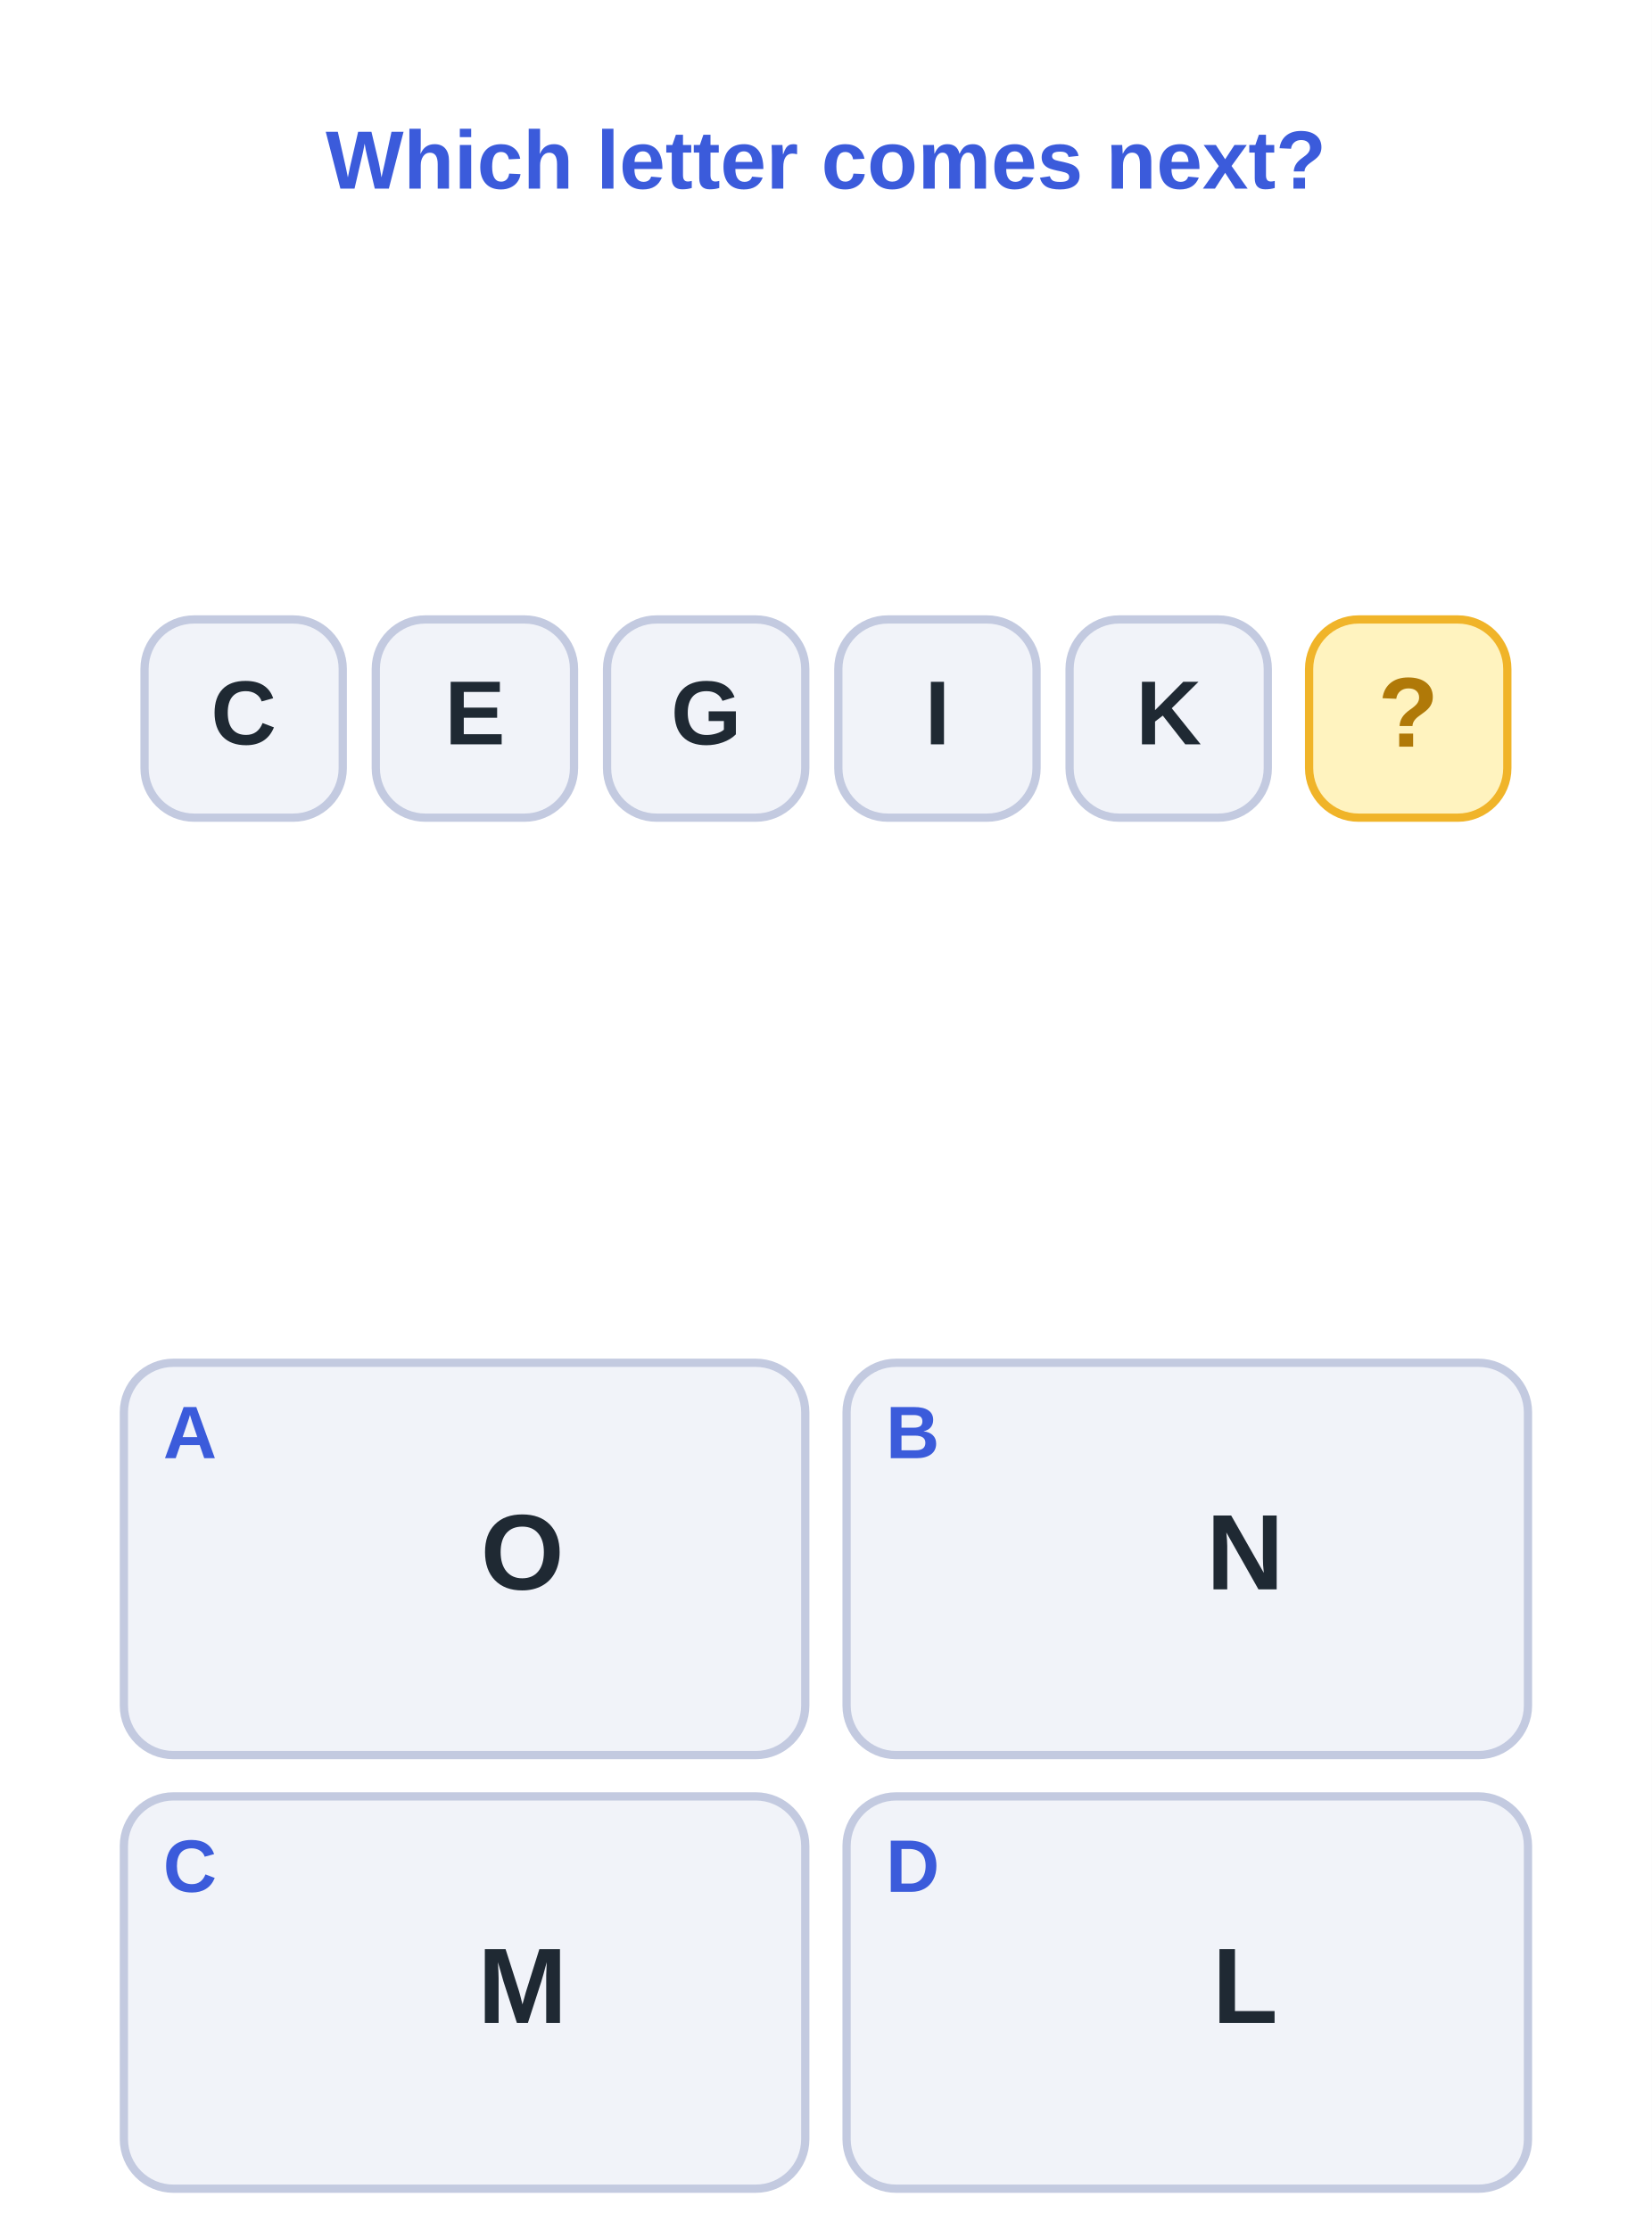
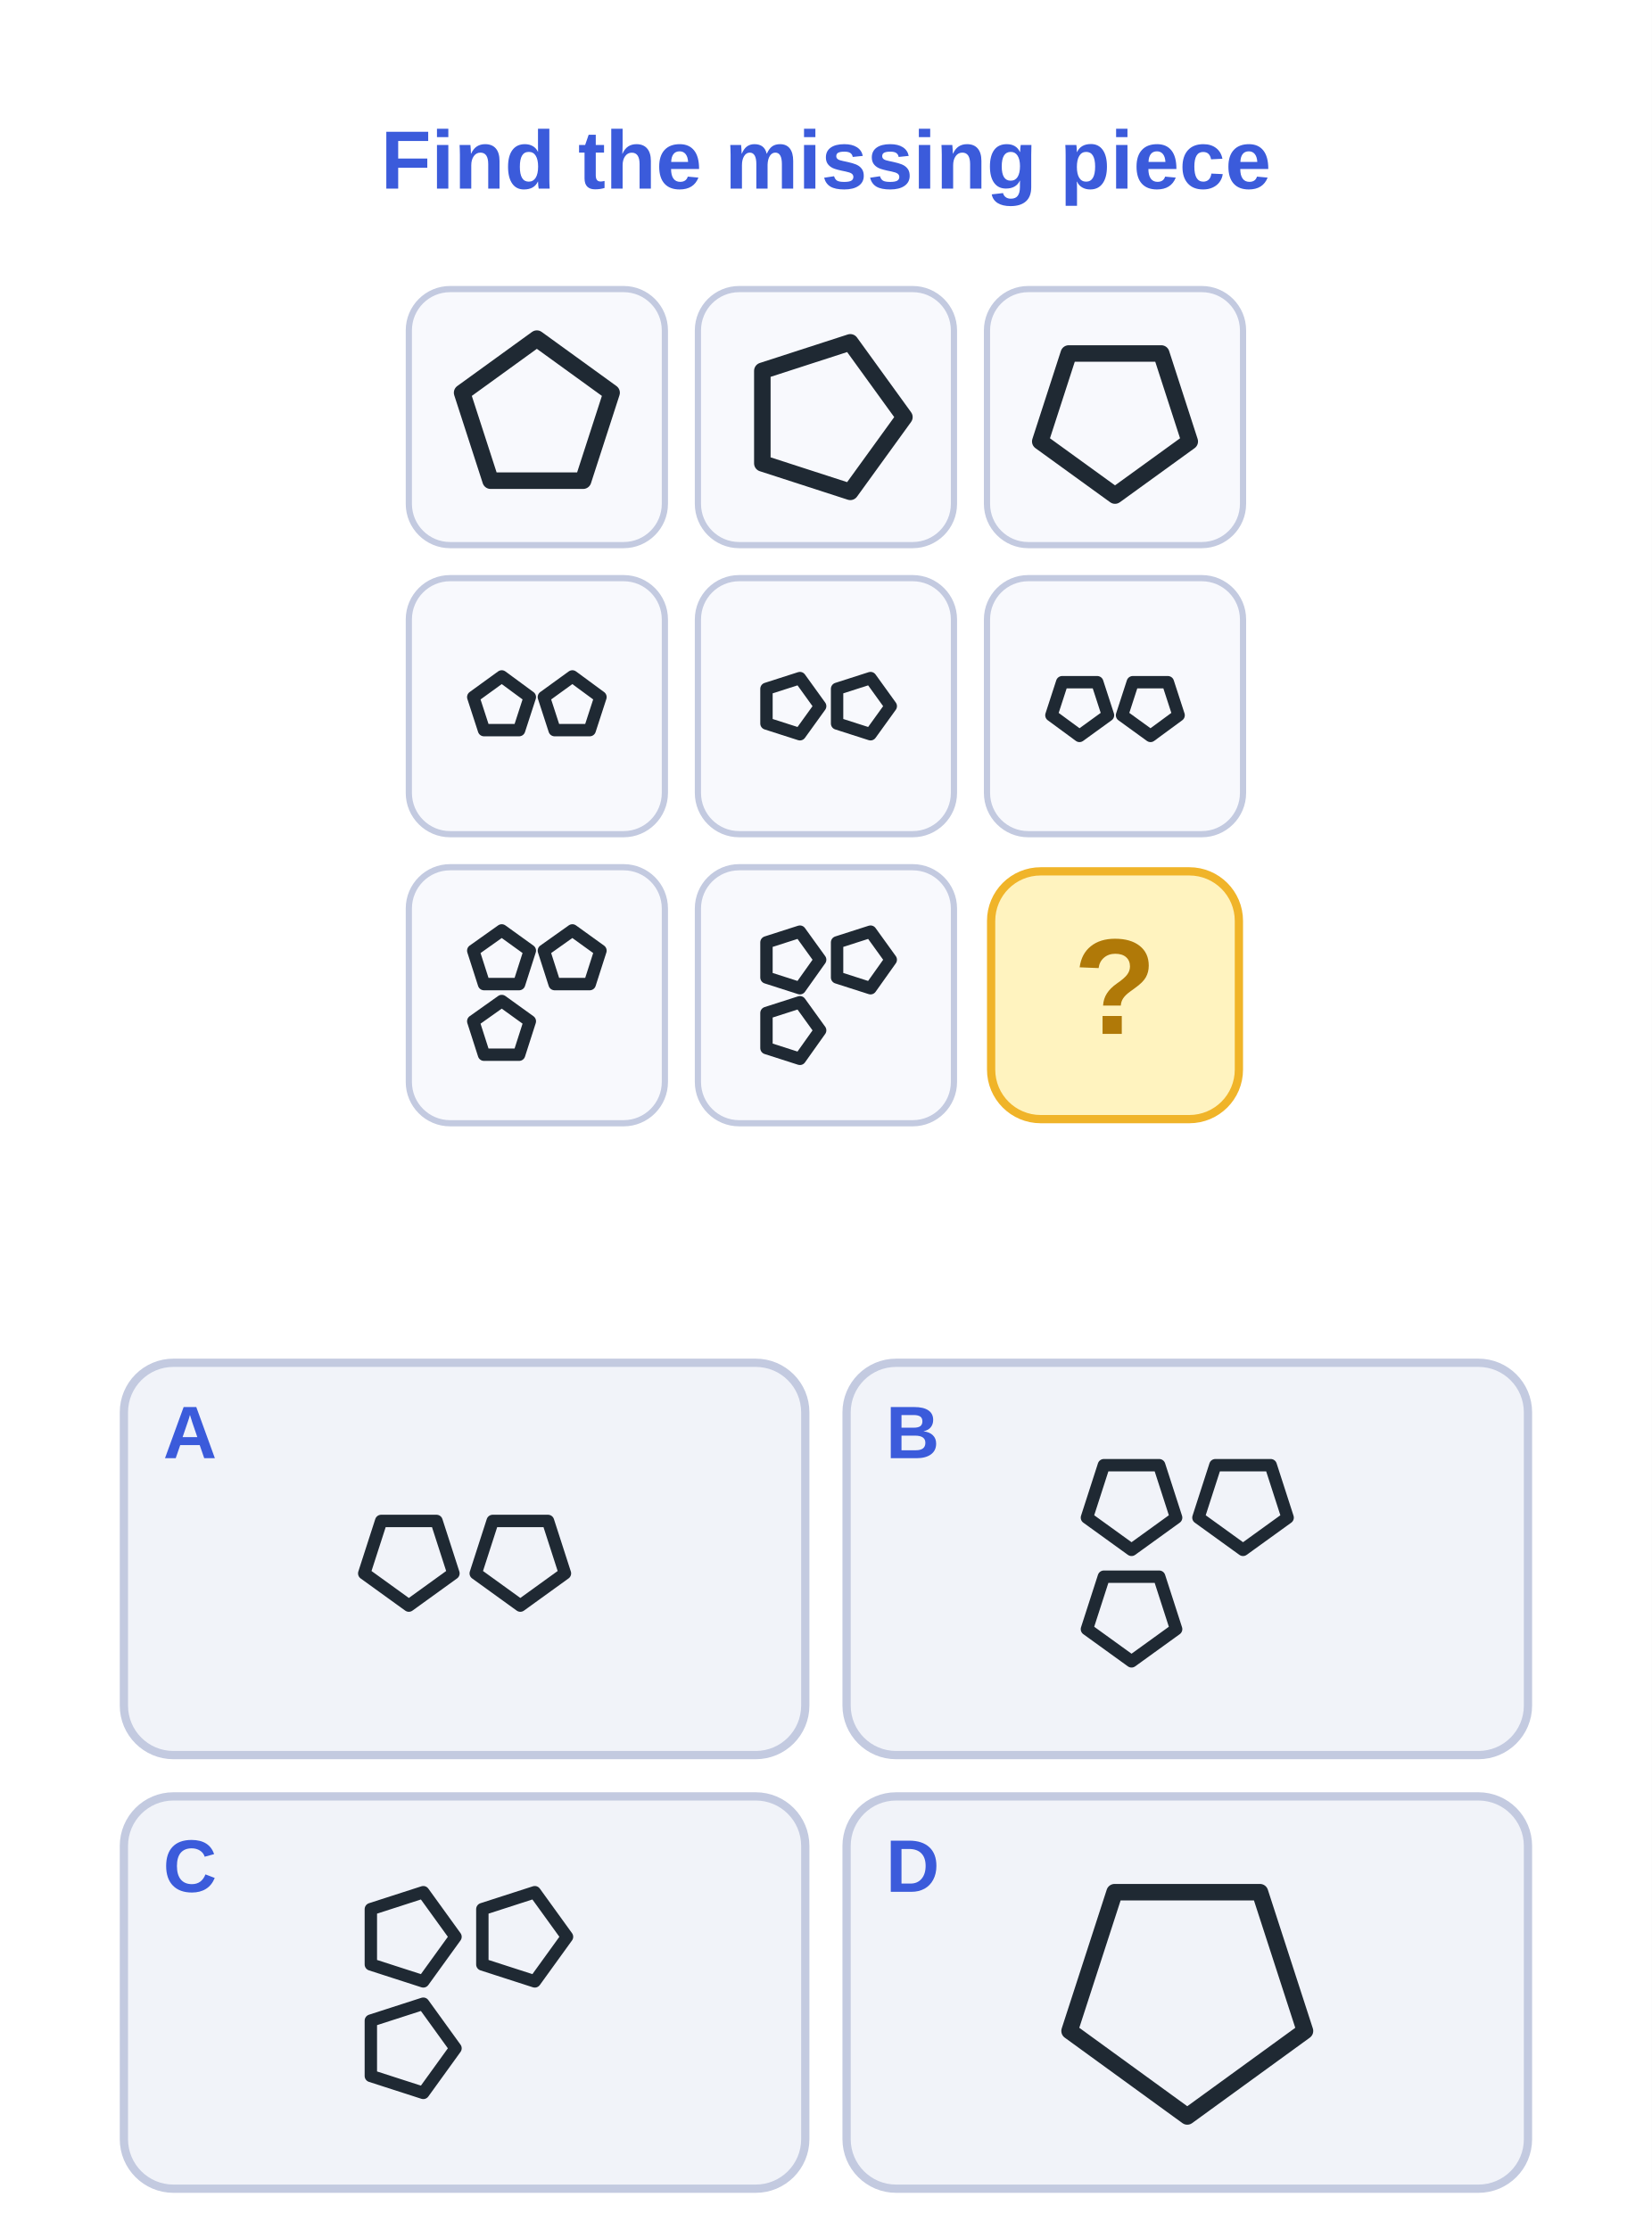
<svg xmlns="http://www.w3.org/2000/svg" viewBox="0 0 400 540" width="400" height="540" font-family="Verdana,Arial,sans-serif">
  <rect x="0" y="0" width="400" height="540" fill="#ffffff" />
-   <text x="200.0" y="40" font-size="20" fill="#3b5bdb" text-anchor="middle" font-weight="bold" dominant-baseline="middle">Which letter comes next?</text>
-   <rect x="35.0" y="150" width="48" height="48" rx="12" fill="#f1f3f9" stroke="#c3cae0" stroke-width="2" />
-   <text x="59.0" y="174" font-size="22" fill="#1f2933" text-anchor="middle" font-weight="bold" dominant-baseline="middle">C</text>
-   <rect x="91.0" y="150" width="48" height="48" rx="12" fill="#f1f3f9" stroke="#c3cae0" stroke-width="2" />
-   <text x="115.0" y="174" font-size="22" fill="#1f2933" text-anchor="middle" font-weight="bold" dominant-baseline="middle">E</text>
-   <rect x="147.0" y="150" width="48" height="48" rx="12" fill="#f1f3f9" stroke="#c3cae0" stroke-width="2" />
-   <text x="171.0" y="174" font-size="22" fill="#1f2933" text-anchor="middle" font-weight="bold" dominant-baseline="middle">G</text>
-   <rect x="203.0" y="150" width="48" height="48" rx="12" fill="#f1f3f9" stroke="#c3cae0" stroke-width="2" />
-   <text x="227.0" y="174" font-size="22" fill="#1f2933" text-anchor="middle" font-weight="bold" dominant-baseline="middle">I</text>
-   <rect x="259.0" y="150" width="48" height="48" rx="12" fill="#f1f3f9" stroke="#c3cae0" stroke-width="2" />
-   <text x="283.0" y="174" font-size="22" fill="#1f2933" text-anchor="middle" font-weight="bold" dominant-baseline="middle">K</text>
-   <rect x="317.0" y="150" width="48" height="48" rx="12" fill="#fff3bf" stroke="#f0b429" stroke-width="2" />
-   <text x="341.0" y="174" font-size="24" fill="#b07908" text-anchor="middle" font-weight="bold" dominant-baseline="middle">?</text>
+   <text x="200.0" y="40" font-size="20" fill="#3b5bdb" text-anchor="middle" font-weight="bold" dominant-baseline="middle">Find the missing piece</text>
+   <rect x="99" y="70" width="62" height="62" rx="10" fill="#f8f9fd" stroke="#c3cae0" stroke-width="1.5" />
+   <polygon points="130.0,82.0 148.1,95.1 141.2,116.4 118.8,116.4 111.9,95.1" stroke="#1f2933" stroke-width="4" fill="none" stroke-linejoin="round" />
+   <rect x="169" y="70" width="62" height="62" rx="10" fill="#f8f9fd" stroke="#c3cae0" stroke-width="1.5" />
+   <polygon points="219.0,101.0 205.9,119.1 184.6,112.2 184.6,89.8 205.9,82.9" stroke="#1f2933" stroke-width="4" fill="none" stroke-linejoin="round" />
+   <rect x="239" y="70" width="62" height="62" rx="10" fill="#f8f9fd" stroke="#c3cae0" stroke-width="1.5" />
+   <polygon points="270.0,120.0 251.9,106.9 258.8,85.6 281.2,85.6 288.1,106.9" stroke="#1f2933" stroke-width="4" fill="none" stroke-linejoin="round" />
+   <rect x="99" y="140" width="62" height="62" rx="10" fill="#f8f9fd" stroke="#c3cae0" stroke-width="1.5" />
+   <polygon points="121.5,163.8 128.3,168.8 125.7,176.8 117.2,176.8 114.6,168.8" stroke="#1f2933" stroke-width="3" fill="none" stroke-linejoin="round" />
+   <polygon points="138.6,163.8 145.4,168.8 142.8,176.8 134.3,176.8 131.7,168.8" stroke="#1f2933" stroke-width="3" fill="none" stroke-linejoin="round" />
+   <rect x="169" y="140" width="62" height="62" rx="10" fill="#f8f9fd" stroke="#c3cae0" stroke-width="1.5" />
+   <polygon points="198.6,171.0 193.7,177.8 185.6,175.2 185.6,166.8 193.7,164.2" stroke="#1f2933" stroke-width="3" fill="none" stroke-linejoin="round" />
+   <polygon points="215.7,171.0 210.8,177.8 202.7,175.2 202.7,166.8 210.8,164.2" stroke="#1f2933" stroke-width="3" fill="none" stroke-linejoin="round" />
+   <rect x="239" y="140" width="62" height="62" rx="10" fill="#f8f9fd" stroke="#c3cae0" stroke-width="1.5" />
+   <polygon points="261.4,178.2 254.6,173.2 257.2,165.2 265.7,165.2 268.3,173.2" stroke="#1f2933" stroke-width="3" fill="none" stroke-linejoin="round" />
+   <polygon points="278.6,178.2 271.7,173.2 274.3,165.2 282.8,165.2 285.4,173.2" stroke="#1f2933" stroke-width="3" fill="none" stroke-linejoin="round" />
+   <rect x="99" y="210" width="62" height="62" rx="10" fill="#f8f9fd" stroke="#c3cae0" stroke-width="1.5" />
+   <polygon points="121.5,225.3 128.3,230.2 125.7,238.3 117.2,238.3 114.6,230.2" stroke="#1f2933" stroke-width="3" fill="none" stroke-linejoin="round" />
+   <polygon points="138.6,225.3 145.4,230.2 142.8,238.3 134.3,238.3 131.7,230.2" stroke="#1f2933" stroke-width="3" fill="none" stroke-linejoin="round" />
+   <polygon points="121.5,242.4 128.3,247.3 125.7,255.4 117.2,255.4 114.6,247.3" stroke="#1f2933" stroke-width="3" fill="none" stroke-linejoin="round" />
+   <rect x="169" y="210" width="62" height="62" rx="10" fill="#f8f9fd" stroke="#c3cae0" stroke-width="1.5" />
+   <polygon points="198.6,232.4 193.7,239.3 185.6,236.7 185.6,228.2 193.7,225.6" stroke="#1f2933" stroke-width="3" fill="none" stroke-linejoin="round" />
+   <polygon points="215.7,232.4 210.8,239.3 202.7,236.7 202.7,228.2 210.8,225.6" stroke="#1f2933" stroke-width="3" fill="none" stroke-linejoin="round" />
+   <polygon points="198.6,249.5 193.7,256.4 185.6,253.8 185.6,245.3 193.7,242.7" stroke="#1f2933" stroke-width="3" fill="none" stroke-linejoin="round" />
+   <rect x="240.0" y="211.0" width="60" height="60" rx="12" fill="#fff3bf" stroke="#f0b429" stroke-width="2" />
+   <text x="270.0" y="241.0" font-size="33" fill="#b07908" text-anchor="middle" font-weight="bold" dominant-baseline="middle">?</text>
  <rect x="30" y="330" width="165" height="95" rx="12" fill="#f1f3f9" stroke="#c3cae0" stroke-width="2" />
  <text x="46" y="348" font-size="18" fill="#3b5bdb" text-anchor="middle" font-weight="bold" dominant-baseline="middle">A</text>
-   <text x="126.5" y="377.5" font-size="26" fill="#1f2933" text-anchor="middle" font-weight="bold" dominant-baseline="middle">O</text>
+   <polygon points="99.0,388.8 88.2,381.0 92.3,368.3 105.7,368.3 109.8,381.0" stroke="#1f2933" stroke-width="3" fill="none" stroke-linejoin="round" />
+   <polygon points="126.0,388.8 115.2,381.0 119.3,368.3 132.7,368.3 136.8,381.0" stroke="#1f2933" stroke-width="3" fill="none" stroke-linejoin="round" />
  <rect x="205" y="330" width="165" height="95" rx="12" fill="#f1f3f9" stroke="#c3cae0" stroke-width="2" />
  <text x="221" y="348" font-size="18" fill="#3b5bdb" text-anchor="middle" font-weight="bold" dominant-baseline="middle">B</text>
-   <text x="301.5" y="377.5" font-size="26" fill="#1f2933" text-anchor="middle" font-weight="bold" dominant-baseline="middle">N</text>
+   <polygon points="274.0,375.3 263.2,367.5 267.3,354.8 280.7,354.8 284.8,367.5" stroke="#1f2933" stroke-width="3" fill="none" stroke-linejoin="round" />
+   <polygon points="301.0,375.3 290.2,367.5 294.3,354.8 307.7,354.8 311.8,367.5" stroke="#1f2933" stroke-width="3" fill="none" stroke-linejoin="round" />
+   <polygon points="274.0,402.3 263.2,394.5 267.3,381.8 280.7,381.8 284.8,394.5" stroke="#1f2933" stroke-width="3" fill="none" stroke-linejoin="round" />
  <rect x="30" y="435" width="165" height="95" rx="12" fill="#f1f3f9" stroke="#c3cae0" stroke-width="2" />
  <text x="46" y="453" font-size="18" fill="#3b5bdb" text-anchor="middle" font-weight="bold" dominant-baseline="middle">C</text>
-   <text x="126.5" y="482.5" font-size="26" fill="#1f2933" text-anchor="middle" font-weight="bold" dominant-baseline="middle">M</text>
+   <polygon points="110.3,469.0 102.5,479.8 89.8,475.7 89.8,462.3 102.5,458.2" stroke="#1f2933" stroke-width="3" fill="none" stroke-linejoin="round" />
+   <polygon points="137.3,469.0 129.5,479.8 116.8,475.7 116.8,462.3 129.5,458.2" stroke="#1f2933" stroke-width="3" fill="none" stroke-linejoin="round" />
+   <polygon points="110.3,496.0 102.5,506.8 89.8,502.7 89.8,489.3 102.5,485.2" stroke="#1f2933" stroke-width="3" fill="none" stroke-linejoin="round" />
  <rect x="205" y="435" width="165" height="95" rx="12" fill="#f1f3f9" stroke="#c3cae0" stroke-width="2" />
  <text x="221" y="453" font-size="18" fill="#3b5bdb" text-anchor="middle" font-weight="bold" dominant-baseline="middle">D</text>
-   <text x="301.5" y="482.5" font-size="26" fill="#1f2933" text-anchor="middle" font-weight="bold" dominant-baseline="middle">L</text>
+   <polygon points="287.5,512.5 259.0,491.8 269.9,458.2 305.1,458.2 316.0,491.8" stroke="#1f2933" stroke-width="4" fill="none" stroke-linejoin="round" />
</svg>
